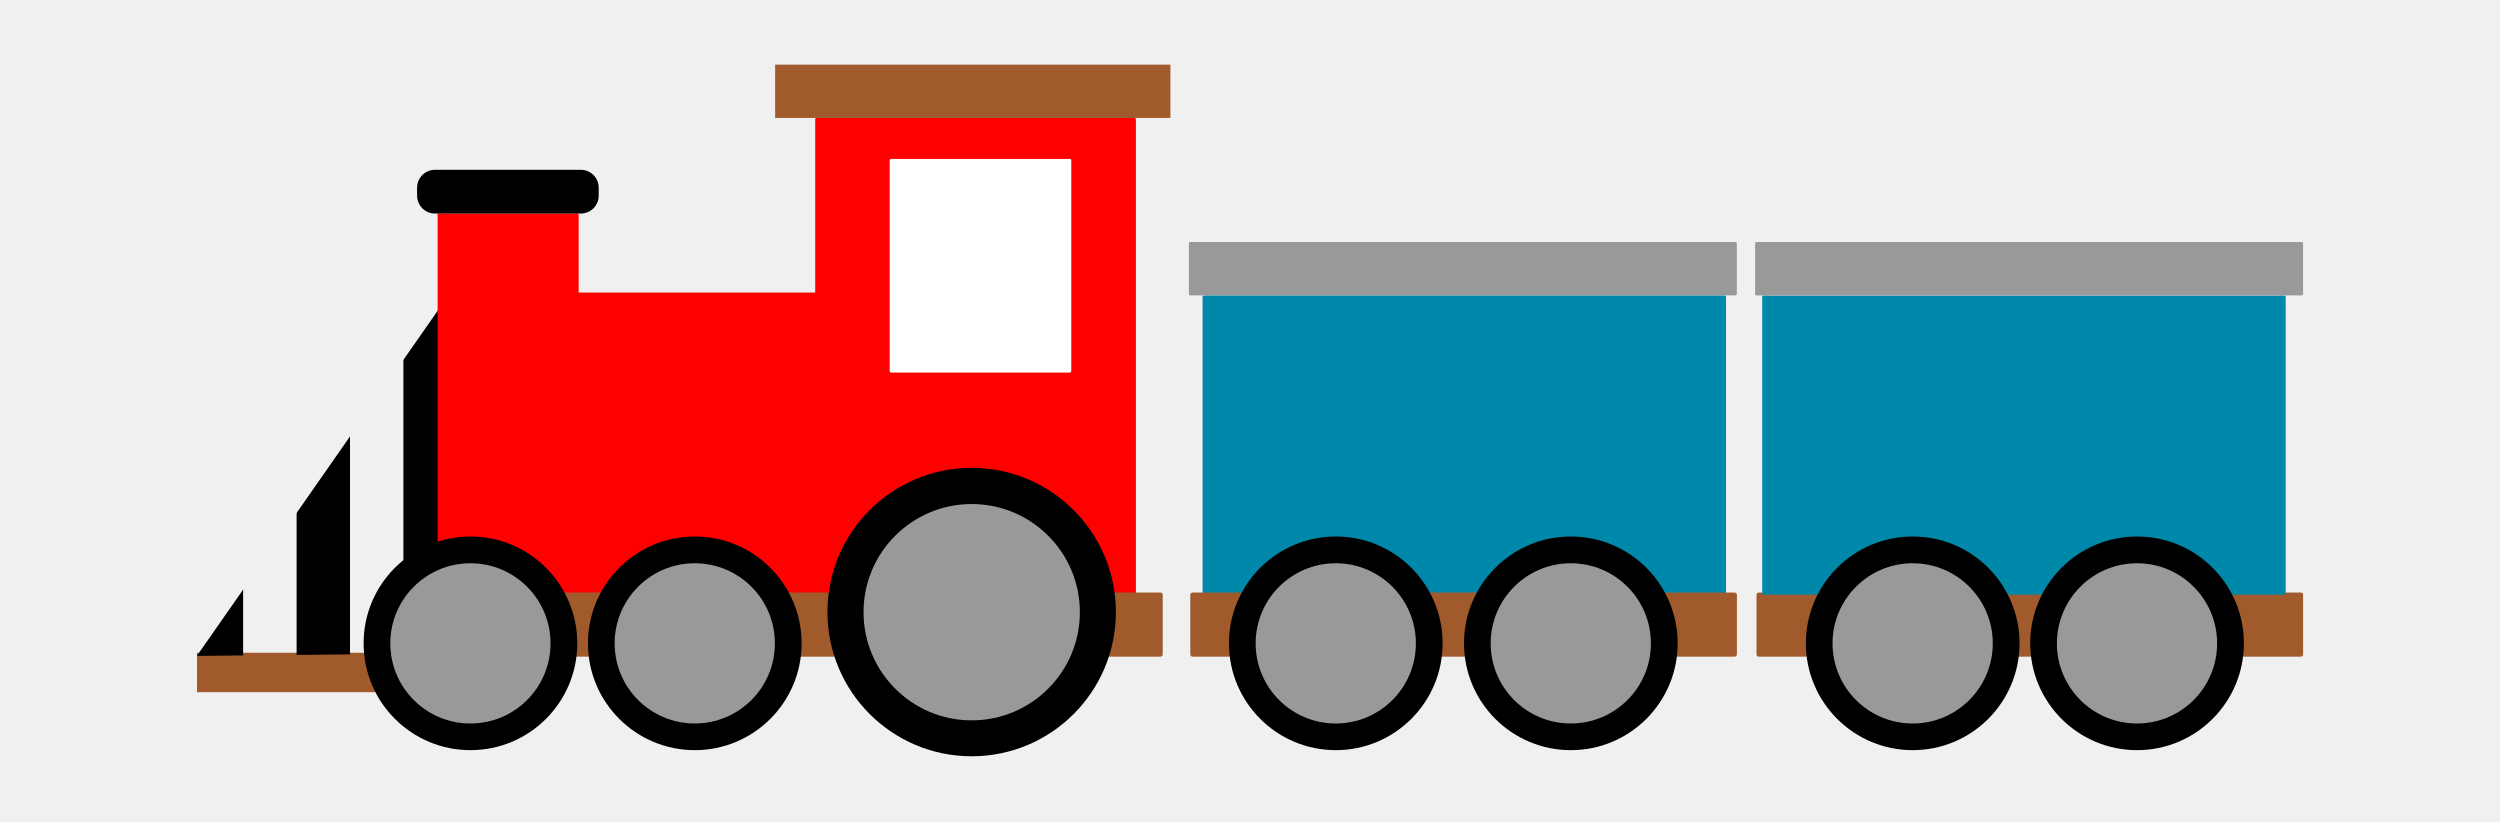
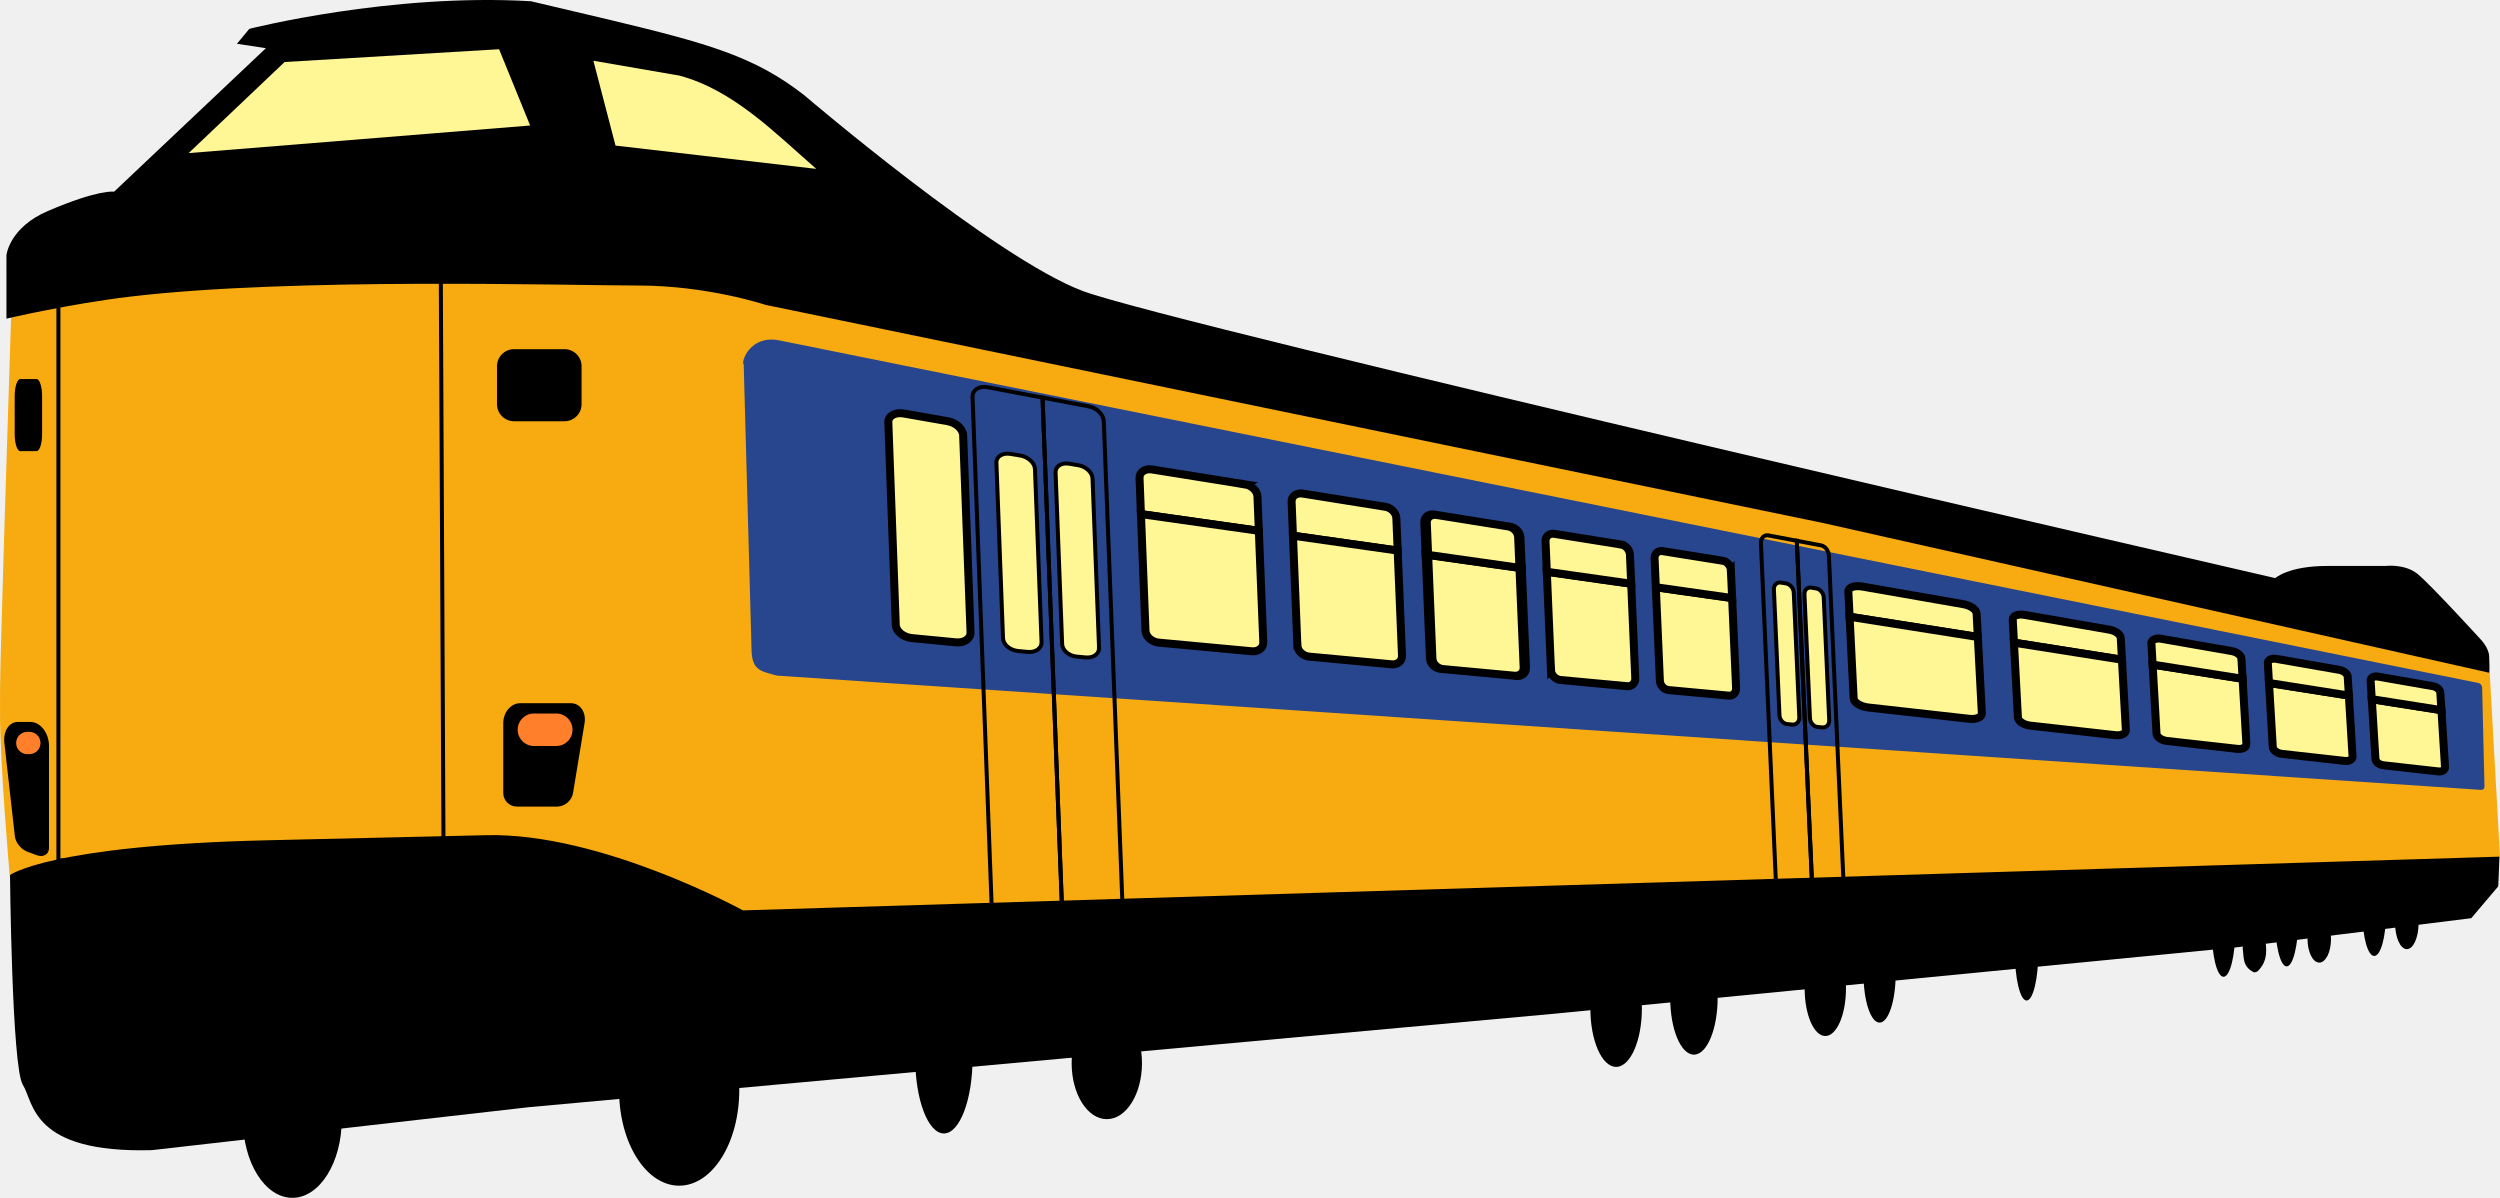
- <svg xmlns="http://www.w3.org/2000/svg" xmlns:xlink="http://www.w3.org/1999/xlink" id="svg2" viewBox="0 0 611.05 200.7" version="1.1">
-   <defs id="defs4">
-     <pattern id="pattern5429" xlink:href="#Strips1_1" patternTransform="matrix(10 0 0 9.6951 0 18.871)" />
-     <pattern id="Strips1_1" height="1" width="2" patternUnits="userSpaceOnUse" patternTransform="translate(0) scale(10)">
-       <rect id="rect4599" style="fill:black" height="2" width="1" y="-.5" x="0" />
-     </pattern>
-   </defs>
-   <g id="layer1" transform="translate(-57.832 -407.67)">
-     <g id="g5434" transform="matrix(1.3056 0 0 1.3056 -156.91 -328.27)">
-       <rect id="rect2996" style="fill:#a05a2c" rx="0" ry=".41" height="7.386" width="37.14" y="685.88" x="201.36" />
-       <path id="path3045" d="m248.4 619.01-47.07 67.461 47.838-0.496z" style="fill:url(#pattern5429)" />
-       <path id="rect3034" style="fill:#ff0000" d="m317.28 585.72c-0.123 0.051-0.188 0.172-0.188 0.312v32.406h-44.281v-14.5c0-0.185-0.157-0.312-0.344-0.312h-25.469c-0.047 0-0.116-0.017-0.156 0-0.015 0.006-0.018 0.023-0.031 0.031h-0.406v15.031h0.031c-0.012 0.034-0.031 0.054-0.031 0.094v60.719c0 0.158 0.102 0.276 0.25 0.312v0.469c0 0.185 0.157 0.344 0.344 0.344h25.469c0.187 0 0.344-0.159 0.344-0.344v-0.438h103.97c0.189 0 0.344-0.157 0.344-0.344v-28.375-32.344-32.75c0-0.187-0.155-0.312-0.344-0.312h-59.375c-0.047 0-0.084-0.017-0.125 0z" />
-       <rect id="rect3032" style="fill:#a05a2c" ry=".417" height="12" width="124.84" y="674.61" x="257.31" />
-       <path id="path3022" style="fill:#000000" d="m265.5 684.84c0 8.43-6.474 15.263-14.46 15.263-7.986 0-14.46-6.834-14.46-15.263 0-8.43 6.474-15.263 14.46-15.263 7.986 0 14.46 6.834 14.46 15.263z" transform="matrix(1.3831 0 0 1.3103 -52.665 -213.23)" />
-       <path id="path3000" style="fill:#999999" d="m265.5 684.84c0 8.43-6.474 15.263-14.46 15.263-7.986 0-14.46-6.834-14.46-15.263 0-8.43 6.474-15.263 14.46-15.263 7.986 0 14.46 6.834 14.46 15.263z" transform="matrix(1.0373 0 0 .98274 34.141 11.106)" />
-       <path id="path3024" style="fill:#000000" d="m265.5 684.84c0 8.43-6.474 15.263-14.46 15.263-7.986 0-14.46-6.834-14.46-15.263 0-8.43 6.474-15.263 14.46-15.263 7.986 0 14.46 6.834 14.46 15.263z" transform="matrix(1.3831 0 0 1.3103 -94.665 -213.23)" />
-       <path id="path3026" style="fill:#999999" d="m265.5 684.84c0 8.43-6.474 15.263-14.46 15.263-7.986 0-14.46-6.834-14.46-15.263 0-8.43 6.474-15.263 14.46-15.263 7.986 0 14.46 6.834 14.46 15.263z" transform="matrix(1.0373 0 0 .98274 -7.8593 11.106)" />
-       <path id="path3028" style="fill:#000000" d="m265.5 684.84c0 8.43-6.474 15.263-14.46 15.263-7.986 0-14.46-6.834-14.46-15.263 0-8.43 6.474-15.263 14.46-15.263 7.986 0 14.46 6.834 14.46 15.263z" transform="matrix(1.8672 0 0 1.7689 -122.36 -533.15)" />
-       <path id="path3030" style="fill:#999999" d="m265.5 684.84c0 8.43-6.474 15.263-14.46 15.263-7.986 0-14.46-6.834-14.46-15.263 0-8.43 6.474-15.263 14.46-15.263 7.986 0 14.46 6.834 14.46 15.263z" transform="matrix(1.4004 0 0 1.3267 -5.1681 -230.29)" />
-       <rect id="rect3042" style="fill:#ffffff" ry=".278" height="40" width="34" y="593.43" x="331.03" />
-       <rect id="rect3047" style="fill:#000000" ry="3.348" height="8.186" width="34" y="595.47" x="242.56" />
-       <rect id="rect3817" style="fill:#a05a2c" ry="0" height="9.977" width="74" y="575.78" x="309.59" />
-       <rect id="rect3839" style="fill:#999999" ry=".278" height="10" width="102.58" y="608.98" x="387.05" />
-       <rect id="rect3841" style="fill:#0088aa" ry=".278" height="56" width="98" y="619.01" x="389.61" />
-       <rect id="rect3872" style="fill:#a05a2c" ry=".417" height="12" width="102.33" y="674.61" x="387.31" />
-       <path id="path3856" style="fill:#000000" d="m265.5 684.84c0 8.43-6.474 15.263-14.46 15.263-7.986 0-14.46-6.834-14.46-15.263 0-8.43 6.474-15.263 14.46-15.263 7.986 0 14.46 6.834 14.46 15.263z" transform="matrix(1.3831 0 0 1.3103 67.335 -213.23)" />
-       <path id="path3858" style="fill:#999999" d="m265.5 684.84c0 8.43-6.474 15.263-14.46 15.263-7.986 0-14.46-6.834-14.46-15.263 0-8.43 6.474-15.263 14.46-15.263 7.986 0 14.46 6.834 14.46 15.263z" transform="matrix(1.0373 0 0 .98274 154.14 11.106)" />
-       <path id="path3860" style="fill:#000000" d="m265.5 684.84c0 8.43-6.474 15.263-14.46 15.263-7.986 0-14.46-6.834-14.46-15.263 0-8.43 6.474-15.263 14.46-15.263 7.986 0 14.46 6.834 14.46 15.263z" transform="matrix(1.3831 0 0 1.3103 111.34 -213.23)" />
-       <path id="path3862" style="fill:#999999" d="m265.5 684.84c0 8.43-6.474 15.263-14.46 15.263-7.986 0-14.46-6.834-14.46-15.263 0-8.43 6.474-15.263 14.46-15.263 7.986 0 14.46 6.834 14.46 15.263z" transform="matrix(1.0373 0 0 .98274 198.14 11.106)" />
-       <rect id="rect3874" style="fill:#a05a2c" ry=".417" height="12" width="102.33" y="674.61" x="493.31" />
-       <rect id="rect3878" style="fill:#0088aa" ry=".278" height="56" width="98" y="619.01" x="494.38" />
-       <path id="path3864" style="fill:#000000" d="m265.5 684.84c0 8.43-6.474 15.263-14.46 15.263-7.986 0-14.46-6.834-14.46-15.263 0-8.43 6.474-15.263 14.46-15.263 7.986 0 14.46 6.834 14.46 15.263z" transform="matrix(1.3831 0 0 1.3103 175.34 -213.23)" />
-       <path id="path3866" style="fill:#999999" d="m265.5 684.84c0 8.43-6.474 15.263-14.46 15.263-7.986 0-14.46-6.834-14.46-15.263 0-8.43 6.474-15.263 14.46-15.263 7.986 0 14.46 6.834 14.46 15.263z" transform="matrix(1.0373 0 0 .98274 262.14 11.106)" />
-       <path id="path3868" style="fill:#000000" d="m265.5 684.84c0 8.43-6.474 15.263-14.46 15.263-7.986 0-14.46-6.834-14.46-15.263 0-8.43 6.474-15.263 14.46-15.263 7.986 0 14.46 6.834 14.46 15.263z" transform="matrix(1.3831 0 0 1.3103 217.34 -213.23)" />
-       <path id="path3870" style="fill:#999999" d="m265.5 684.84c0 8.43-6.474 15.263-14.46 15.263-7.986 0-14.46-6.834-14.46-15.263 0-8.43 6.474-15.263 14.46-15.263 7.986 0 14.46 6.834 14.46 15.263z" transform="matrix(1.0373 0 0 .98274 304.14 11.106)" />
-       <rect id="rect3876" style="fill:#999999" ry=".278" height="10" width="102.58" y="608.98" x="493.05" />
+ <svg xmlns="http://www.w3.org/2000/svg" id="svg2" xml:space="preserve" viewBox="0 0 497.46 238.349" version="1.1" width="497.46" height="238.349">
+   <defs id="defs168" />
+   <g id="g10" transform="matrix(1.25,0,0,-1.25,130.5091,470.7817)">
+     <g id="g3558">
+       <path id="path3369" style="fill:#000000" d="m -50.002,198.47 c 0,-6.917 -3.523,-12.524 -7.868,-12.524 -4.345,0 -7.868,5.607 -7.868,12.524 0,6.917 3.523,12.524 7.868,12.524 4.345,0 7.868,-5.607 7.868,-12.524" />
+       <path id="path330" d="m 13.276,203.11 c 0,-8.411 -4.284,-15.23 -9.568,-15.23 -5.284,0 -9.568,6.819 -9.568,15.23 0,8.412 4.284,15.23 9.568,15.23 5.284,0 9.568,-6.819 9.568,-15.23" style="fill:#000000" />
+       <path id="path198" d="m 275.41,231.23 c 0,-3.745 -0.837,-6.781 -1.87,-6.781 -1.033,0 -1.869,3.036 -1.869,6.781 0,3.745 0.836,6.781 1.869,6.781 1.033,0 1.87,-3.036 1.87,-6.781" style="fill:#000000" />
+       <path id="path194" d="m 261.47,230.56 c 0,-4.292 -0.837,-7.772 -1.87,-7.772 -1.033,0 -1.869,3.48 -1.869,7.772 0,4.293 0.836,7.772 1.869,7.772 1.033,0 1.87,-3.48 1.87,-7.772" style="fill:#000000" />
+       <path id="path190" d="m 251.42,228.6 c 0,-4.123 -0.836,-7.465 -1.869,-7.465 -1.033,0 -1.87,3.342 -1.87,7.465 0,4.122 0.836,7.464 1.87,7.464 1.033,0 1.869,-3.342 1.869,-7.464" style="fill:#000000" />
+       <path id="path178" d="m 50.413,208.2 c 0,-6.631 -2.044,-12.006 -4.565,-12.006 -2.521,0 -4.565,5.375 -4.565,12.006 0,6.63 2.044,12.006 4.565,12.006 2.521,0 4.565,-5.375 4.565,-12.006" style="fill:#000000" />
+       <path id="path182" d="m 169.02,217.81 c 0,-5.009 -1.691,-9.07 -3.777,-9.07 -2.085,0 -3.777,4.061 -3.777,9.07 0,5.008 1.691,9.07 3.777,9.07 2.086,0 3.777,-4.061 3.777,-9.07" style="fill:#000000" />
+       <path id="path186" d="m 197.36,221.61 c 0,-4.292 -1.147,-7.772 -2.562,-7.772 -1.415,0 -2.562,3.48 -2.562,7.772 0,4.292 1.147,7.772 2.562,7.772 1.415,0 2.562,-3.48 2.562,-7.772" style="fill:#000000" />
+       <path id="path224" d="m -52.071,252.91 -0.275,-0.025 -50.475,-14.975 c 0,0 0.274,-31.185 2.05,-33.975 1.776,-2.79 1.248,-10.907 20.525,-10.4 l 60.125,6.85 162.65,14.825 108.98,10.6 37.475,4.65 4.3,5.075 0.2,4.85 c -115.26,1.657 -230.39,7.675 -345.55,12.525 z" style="fill:#000000" />
+       <path id="path228" d="m -102.62,326.79 c -1.936,-59.786 -1.784,-58.745 -1.784,-63.641 0,-8.519 1.539,-25.848 1.539,-25.848 0,0 6.169,4.753 41.058,5.564 l 34.889,0.811 c 0,0 -18.257,-0.405 0,0 18.256,0.406 40.779,-11.972 40.779,-11.972 l 279.7,8.555 -1.643,29.354 -188.61,46.276 -104.67,23.936 -101.02,-9.331 z" style="fill:#f7ab10" />
+       <path id="path230" d="m 291.09,251.4 c 0.02,-0.303 -0.214,-0.535 -0.527,-0.515 l -271.22,18.184 c -2.55,0.683 -3.906,0.788 -4.103,3.717 l -1.26,45.825 c -0.471,0.355 0.979,4.773 5.677,3.826 l 270.45,-54.53 c 0.316,-0.064 0.588,-0.363 0.609,-0.667 z" style="fill:#28468d" />
+       <path id="path232" d="m -103.38,325.9 -0.002,10.106 c 0,0 0.441,4.393 6.592,7.03 8.178,3.505 10.544,3.075 10.544,3.075 l 24.168,22.847 -4.615,0.696 1.977,2.38 c 0,0 22.408,5.712 44.816,4.394 4.838,-1.133 8.835,-2.069 12.216,-2.878 16.183,-3.876 23.375,-5.915 31.283,-12.066 0,0 30.316,-25.918 44.376,-31.19 14.06,-5.272 189.81,-45.696 189.81,-45.696 0,0 2.092,1.935 8.243,1.935 l 9.312,0 c 0,0 3.039,0.392 5.098,-1.274 2.058,-1.667 10.077,-10.452 10.077,-10.452 0,0 1.26,-1.288 1.318,-2.637 0.115,-2.633 0,-2.636 0,-2.636 l -106.11,23.852 -168.28,34.711 c 0,0 -9.225,3.076 -20.21,3.076 -10.984,0 -54.922,1.318 -80.846,-1.758 -9.721,-1.153 -19.772,-3.515 -19.772,-3.515" style="fill:#000000" />
+       <path id="path234" d="m -6.426,353.45 -3.521,13.505 13.7,-2.368 c 8.632,-2.292 15.373,-9.286 21.781,-14.845 z" style="fill:#fff696" />
+       <path id="path238" d="m -24.96,368.79 -34.142,-2.037 -15.276,-14.499 54.364,4.393 z" style="fill:#fff696" />
+       <path id="path248" d="m 93.801,299.52 -14.811,2.37 c -1.137,0.182 -2.034,-0.43 -1.998,-1.369 l 0.224,-5.739 18.767,-2.666 -0.219,5.478 c -0.036,0.895 -0.912,1.757 -1.964,1.925 z" style="fill:#fff696;stroke:#000000;stroke-width:1.275" />
+       <path id="path252" d="m 77.941,276.22 c 0.036,-0.941 0.992,-1.79 2.128,-1.895 l 14.793,-1.375 c 1.049,-0.097 1.867,0.552 1.831,1.45 l -0.71,17.724 -18.767,2.666 0.725,-18.57 z" style="fill:#fff696;stroke:#000000;stroke-width:1.275" />
+       <path id="path256" d="m 116.12,295.95 -13.157,2.105 c -1.007,0.161 -1.8,-0.423 -1.764,-1.307 l 0.217,-5.402 16.67,-2.368 -0.213,5.171 c -0.034,0.845 -0.819,1.651 -1.753,1.801 z" style="fill:#fff696;stroke:#000000;stroke-width:1.275" />
+       <path id="path260" d="m 102.12,273.87 c 0.036,-0.886 0.886,-1.679 1.892,-1.773 l 13.138,-1.222 c 0.934,-0.087 1.659,0.53 1.624,1.378 l -0.689,16.728 -16.67,2.368 0.704,-17.479 z" style="fill:#fff696;stroke:#000000;stroke-width:1.275" />
+       <path id="path262" d="m 138.14,270.37 c 0.034,-0.803 -0.615,-1.391 -1.454,-1.313 l 0.369,-0.034 c 0.838,-0.078 1.486,0.509 1.452,1.311 l -0.669,15.839 -0.366,0.052 0.669,-15.856 z" style="fill:#fff696" />
+       <path id="path264" d="m 138.14,270.37 c 0.034,-0.803 -0.615,-1.391 -1.454,-1.313 l 0.369,-0.034 c 0.838,-0.078 1.486,0.509 1.452,1.311 l -0.669,15.839 -0.366,0.052 0.669,-15.856 z" style="fill:none;stroke:#000000;stroke-width:1.275" />
+       <path id="path266" d="m 136.05,292.76 -0.37,0.059 c 0.84,-0.135 1.545,-0.893 1.58,-1.693 l 0.207,-4.901 0.366,-0.052 -0.207,4.896 c -0.034,0.8 -0.738,1.558 -1.576,1.691" style="fill:#fff696" />
+       <path id="path268" d="m 136.05,292.76 -0.37,0.059 c 0.84,-0.135 1.545,-0.893 1.58,-1.693 l 0.207,-4.901 0.366,-0.052 -0.207,4.896 c -0.034,0.8 -0.738,1.558 -1.576,1.691 z" style="fill:none;stroke:#000000;stroke-width:1.275" />
+       <path id="path270" d="m 123.62,271.78 -0.684,16.51 -0.398,0.057 0.685,-16.528 c 0.034,-0.838 0.796,-1.585 1.695,-1.668 l 0.395,-0.037 c -0.9,0.084 -1.658,0.829 -1.693,1.666" style="fill:#fff696" />
+       <path id="path272" d="m 123.62,271.78 -0.684,16.51 -0.398,0.057 0.685,-16.528 c 0.034,-0.838 0.796,-1.585 1.695,-1.668 l 0.395,-0.037 c -0.9,0.084 -1.658,0.829 -1.693,1.666 z" style="fill:none;stroke:#000000;stroke-width:1.275" />
+       <path id="path274" d="m 122.72,293.4 c -0.034,0.835 0.669,1.394 1.57,1.25 l -0.395,0.063 c -0.901,0.144 -1.608,-0.416 -1.573,-1.25 l 0.212,-5.109 0.398,-0.057 -0.212,5.104 z" style="fill:#fff696" />
+       <path id="path276" d="m 122.72,293.4 c -0.034,0.835 0.669,1.394 1.57,1.25 l -0.395,0.063 c -0.901,0.144 -1.608,-0.416 -1.573,-1.25 l 0.212,-5.109 0.398,-0.057 -0.212,5.104 z" style="fill:none;stroke:#000000;stroke-width:1.275" />
+       <path id="path280" d="m 138.14,270.37 -0.669,15.856 -14.538,2.065 0.684,-16.51 c 0.034,-0.836 0.793,-1.582 1.693,-1.666 l 11.376,-1.058 c 0.839,-0.078 1.489,0.511 1.454,1.313 z" style="fill:#fff696;stroke:#000000;stroke-width:1.275" />
+       <path id="path284" d="m 122.72,293.4 0.212,-5.104 14.538,-2.065 -0.207,4.901 c -0.034,0.801 -0.74,1.559 -1.58,1.693 l -11.394,1.823 c -0.901,0.144 -1.604,-0.415 -1.57,-1.25 z" style="fill:#fff696;stroke:#000000;stroke-width:1.275" />
+       <path id="path288" d="m 142.49,269.95 c 0.034,-0.793 0.718,-1.497 1.527,-1.573 l 10.585,-0.984 c 0.755,-0.07 1.339,0.491 1.306,1.253 l -0.65,15.054 -13.433,1.908 0.664,-15.659 z" style="fill:#fff696;stroke:#000000;stroke-width:1.275" />
+       <path id="path292" d="m 153.63,289.95 -10.603,1.696 c -0.81,0.129 -1.44,-0.407 -1.407,-1.198 l 0.205,-4.841 13.433,-1.908 -0.201,4.653 c -0.033,0.761 -0.67,1.476 -1.427,1.597 z" style="fill:#fff696;stroke:#000000;stroke-width:1.275" />
+       <path id="path296" d="m 159.18,283.14 0.645,-14.877 c 0.032,-0.754 0.652,-1.419 1.381,-1.487 l 9.571,-0.889 c 0.684,-0.064 1.21,0.473 1.179,1.199 l -0.631,14.33 -12.146,1.725 z" style="fill:#fff696;stroke:#000000;stroke-width:1.275" />
+       <path id="path300" d="m 171.13,285.85 c -0.032,0.724 -0.611,1.4 -1.297,1.51 l -9.587,1.534 c -0.731,0.117 -1.299,-0.398 -1.266,-1.149 l 0.199,-4.599 12.146,-1.725 -0.194,4.43 z" style="fill:#fff696;stroke:#000000;stroke-width:1.275" />
+       <path id="path304" d="m 50.09,275.97 c 0.038,-1.009 -1.001,-1.724 -2.328,-1.596 l -7.004,0.672 c -1.377,0.132 -2.53,1.08 -2.569,2.115 l -1.187,32.212 c -0.038,1.032 1.055,1.672 2.433,1.431 l 7.012,-1.227 c 1.328,-0.232 2.429,-1.234 2.467,-2.24 l 1.175,-31.367 z" style="fill:#fff696;stroke:#000000;stroke-width:1.275" />
+       <path id="path306" d="m 61.397,274.41 c 0.037,-0.982 -0.947,-1.683 -2.207,-1.563 l -1.548,0.147 c -1.275,0.121 -2.345,1.028 -2.382,2.024 l -1.054,27.941 c -0.038,0.994 0.972,1.626 2.249,1.413 l 1.549,-0.259 c 1.26,-0.21 2.307,-1.174 2.344,-2.154 l 1.049,-27.549 z" style="fill:#fff696;stroke:#000000;stroke-width:0.638" />
+       <path id="path308" d="m 70.548,273.5 c 0.037,-0.962 -0.905,-1.649 -2.11,-1.535 l -1.482,0.14 c -1.222,0.117 -2.247,1.002 -2.284,1.976 l -1.046,27.34 c -0.037,0.973 0.929,1.595 2.152,1.391 l 1.484,-0.248 c 1.207,-0.201 2.21,-1.141 2.247,-2.1 l 1.04,-26.964 z" style="fill:#fff696;stroke:#000000;stroke-width:0.638" />
+       <path id="path314" d="m 182.02,262.45 c 0.032,-0.707 -0.467,-1.23 -1.118,-1.169 l -0.796,0.076 c -0.655,0.061 -1.214,0.691 -1.246,1.405 l -0.886,20.031 c -0.032,0.713 0.476,1.201 1.134,1.091 l 0.798,-0.133 c 0.652,-0.108 1.202,-0.768 1.234,-1.474 l 0.88,-19.829 z" style="fill:#fff696;stroke:#000000;stroke-width:0.638" />
+       <path id="path316" d="m 186.78,261.98 c 0.031,-0.696 -0.453,-1.212 -1.082,-1.151 l -0.773,0.073 c -0.635,0.061 -1.178,0.68 -1.209,1.383 l -0.878,19.72 c -0.031,0.702 0.462,1.184 1.099,1.077 l 0.774,-0.129 c 0.631,-0.106 1.165,-0.754 1.197,-1.448 l 0.872,-19.524 z" style="fill:#fff696;stroke:#000000;stroke-width:0.638" />
+       <path id="path318" d="m 61.549,313.33 -8.725,1.656 c -1.373,0.261 -2.458,-0.443 -2.415,-1.574 l 3.063,-81.547 11.186,0 -3.108,81.465 z" style="fill:none;stroke:#000000;stroke-width:0.638" />
+       <path id="path320" d="m 68.94,311.93 -7.391,1.403 3.108,-81.465 9.648,0 -3.003,77.677 c -0.042,1.077 -1.097,2.144 -2.362,2.384 z" style="fill:none;stroke:#000000;stroke-width:0.638" />
+       <path id="path322" d="m 189.25,231.87 -2.519,56.297 c -0.034,0.782 -0.598,1.517 -1.262,1.643 l -3.852,0.731 2.609,-58.671 5.023,0 z" style="fill:none;stroke:#000000;stroke-width:0.638" />
+       <path id="path324" d="m 181.62,290.54 -4.5,0.854 c -0.704,0.134 -1.247,-0.413 -1.211,-1.223 l 2.574,-58.302 5.747,0 -2.609,58.671 z" style="fill:none;stroke:#000000;stroke-width:0.638" />
+       <path id="path334" d="m 208.16,280.44 -16.104,2.812 c -1.26,0.22 -2.263,-0.132 -2.231,-0.788 l 0.2,-4.013 20.415,-3.223 -0.198,3.749 c -0.031,0.613 -0.961,1.267 -2.083,1.463 z" style="fill:#fff696;stroke:#000000;stroke-width:1.275" />
+       <path id="path338" d="m 190.67,265.45 c 0.032,-0.659 1.087,-1.308 2.347,-1.45 l 16.095,-1.804 c 1.12,-0.126 1.998,0.272 1.965,0.887 l -0.638,12.142 -20.415,3.223 0.646,-12.999 z" style="fill:#fff696;stroke:#000000;stroke-width:1.275" />
+       <path id="path342" d="m 231.42,276.38 -13.567,2.369 c -1.056,0.185 -1.892,-0.152 -1.86,-0.752 l 0.196,-3.675 17.194,-2.715 -0.192,3.452 c -0.031,0.565 -0.823,1.156 -1.771,1.321 z" style="fill:#fff696;stroke:#000000;stroke-width:1.275" />
+       <path id="path346" d="m 216.82,262.42 c 0.032,-0.604 0.919,-1.189 1.974,-1.307 l 13.554,-1.52 c 0.947,-0.106 1.686,0.268 1.654,0.835 l -0.623,11.179 -17.194,2.715 0.634,-11.9 z" style="fill:#fff696;stroke:#000000;stroke-width:1.275" />
+       <path id="path366" d="m 253.19,258.2 -0.606,10.371 -14.323,2.262 0.618,-10.974 c 0.031,-0.556 0.788,-1.089 1.686,-1.19 l 11.209,-1.257 c 0.815,-0.091 1.448,0.261 1.417,0.788 z" style="fill:#fff696;stroke:#000000;stroke-width:1.275" />
+       <path id="path370" d="m 238.07,274.22 0.192,-3.389 14.323,-2.262 -0.186,3.204 c -0.031,0.523 -0.713,1.063 -1.529,1.206 l -11.224,1.96 c -0.9,0.157 -1.605,-0.164 -1.575,-0.718 z" style="fill:#fff696;stroke:#000000;stroke-width:1.275" />
+       <path id="path374" d="m 257.39,257.71 c 0.031,-0.517 0.685,-1.006 1.461,-1.093 l 10.016,-1.123 c 0.707,-0.079 1.252,0.254 1.222,0.743 l -0.587,9.662 -12.714,2.007 0.602,-10.196 z" style="fill:#fff696;stroke:#000000;stroke-width:1.275" />
+       <path id="path378" d="m 267.99,269.99 -10.035,1.753 c -0.776,0.135 -1.382,-0.172 -1.353,-0.687 l 0.186,-3.149 12.714,-2.007 -0.182,2.984 c -0.029,0.488 -0.624,0.982 -1.331,1.106 z" style="fill:#fff696;stroke:#000000;stroke-width:1.275" />
+       <path id="path382" d="m 273.15,265.32 0.582,-9.508 c 0.029,-0.481 0.602,-0.934 1.276,-1.009 l 8.736,-0.979 c 0.618,-0.069 1.093,0.247 1.064,0.704 l -0.568,9.041 -11.089,1.751 z" style="fill:#fff696;stroke:#000000;stroke-width:1.275" />
+       <path id="path386" d="m 284.06,266.37 c -0.028,0.456 -0.551,0.914 -1.171,1.022 l -8.753,1.528 c -0.675,0.119 -1.2,-0.175 -1.17,-0.655 l 0.179,-2.937 11.089,-1.751 -0.175,2.793 z" style="fill:#fff696;stroke:#000000;stroke-width:1.275" />
+       <path id="path388" d="m -95.109,327.52 c 0,0 -1.496,8.478 2.493,8.478 3.99,0 58.347,3.49 58.347,3.49 l 0.457,-97.225 -61.297,-2.618 z" style="fill:none;stroke:#000000;stroke-width:0.638" />
+       <path id="path390" d="m -13.183,250.4 c -0.2,-1.216 -1.327,-2.171 -2.523,-2.171 l -6.424,0 c -1.196,0 -2.165,0.954 -2.165,2.171 l 0,11.119 c 0,1.718 1.214,3.167 2.711,3.167 l 8.043,0 c 1.497,0 2.472,-1.449 2.189,-3.167 l -1.832,-11.119 z" style="fill:#000000" />
+       <path id="path392" d="m -96.606,241.65 c 0,-1.065 -0.917,-1.552 -2.011,-1.144 l -1.438,0.537 c -1,0.373 -1.874,1.452 -1.987,2.46 l -1.669,14.843 c -0.203,1.809 0.705,3.352 2.104,3.352 l 2.05,0 c 1.591,0 2.95,-1.763 2.95,-3.813 l 0,-16.236 z" style="fill:#000000" />
+       <path id="path394" d="m -11.827,312.28 c 0,-1.497 -1.214,-2.711 -2.711,-2.711 l -8.044,0 c -1.497,0 -2.711,1.214 -2.711,2.711 l 0,6.048 c 0,1.498 1.214,2.711 2.711,2.711 l 8.044,0 c 1.497,0 2.711,-1.213 2.711,-2.711 l 0,-6.048 z" style="fill:#000000" />
+       <path id="path396" d="m -97.705,307.52 c 0,-1.496 -0.393,-2.71 -0.879,-2.71 l -2.606,0 c -0.485,0 -0.879,1.214 -0.879,2.71 l 0,6.049 c 0,1.497 0.393,2.711 0.879,2.711 l 2.606,0 c 0.485,0 0.879,-1.214 0.879,-2.711 l 0,-6.049 z" style="fill:#000000" />
+       <path id="path408" d="m -97.96,258.35 c 0,-0.982 -0.796,-1.778 -1.778,-1.778 l -0.323,0 c -0.982,0 -1.778,0.796 -1.778,1.778 0,0.982 0.796,1.778 1.778,1.778 l 0.323,0 c 0.982,0 1.778,-0.796 1.778,-1.778" style="fill:#ff7f2a" />
+       <path id="path410" d="m -13.27,260.46 c 0,-1.429 -1.158,-2.587 -2.586,-2.587 l -3.555,0 c -1.429,0 -2.587,1.158 -2.587,2.587 0,1.427 1.158,2.585 2.587,2.585 l 3.555,0 c 1.428,0 2.586,-1.158 2.586,-2.585" style="fill:#ff7f2a" />
+       <path id="path180" d="m 156.96,216.1 c 0,-5.141 -1.836,-9.308 -4.101,-9.308 -2.265,0 -4.101,4.167 -4.101,9.308 0,5.14 1.836,9.307 4.101,9.307 2.265,0 4.101,-4.167 4.101,-9.307" style="fill:#000000" />
+       <path id="path184" d="m 189.45,219.29 c 0,-4.189 -1.473,-7.585 -3.29,-7.585 -1.818,0 -3.29,3.396 -3.29,7.585 0,4.19 1.473,7.586 3.29,7.586 1.817,0 3.29,-3.396 3.29,-7.586" style="fill:#000000" />
+       <path id="path188" d="m 220.07,225.13 c 0,-4.293 -0.836,-7.772 -1.869,-7.772 -1.033,0 -1.87,3.48 -1.87,7.772 0,4.292 0.837,7.772 1.87,7.772 1.033,0 1.869,-3.48 1.869,-7.772" style="fill:#000000" />
+       <path id="path192" d="m 254.36,221.86 c -1.891,0.931 -1.534,2.524 -1.764,3.766 0.191,1.307 -0.136,2.9 1.677,3.947 1.608,-0.139 1.493,-1.368 1.835,-2.013 0.301,-1.851 0.622,-3.906 -1.18,-5.592 -0.133,-0.081 -0.359,-0.137 -0.568,-0.109 z" style="fill:#000000" />
+       <path id="path196" d="m 266.66,227.16 c 0,-2.08 -0.836,-3.767 -1.869,-3.767 -1.033,0 -1.87,1.687 -1.87,3.767 0,2.081 0.837,3.767 1.87,3.767 1.033,0 1.869,-1.686 1.869,-3.767" style="fill:#000000" />
+       <path id="path200" d="m 280.6,229.68 c 0,-2.29 -0.837,-4.146 -1.87,-4.146 -1.033,0 -1.87,1.856 -1.87,4.146 0,2.289 0.837,4.145 1.87,4.145 1.033,0 1.87,-1.856 1.87,-4.145" style="fill:#000000" />
+       <path id="path3152" style="fill:#000000" d="m 77.381,207.38 c 0,-4.921 -2.506,-8.911 -5.598,-8.911 -3.091,0 -5.598,3.989 -5.598,8.911 0,4.921 2.506,8.911 5.598,8.911 3.091,0 5.598,-3.989 5.598,-8.911" />
    </g>
  </g>
</svg>
